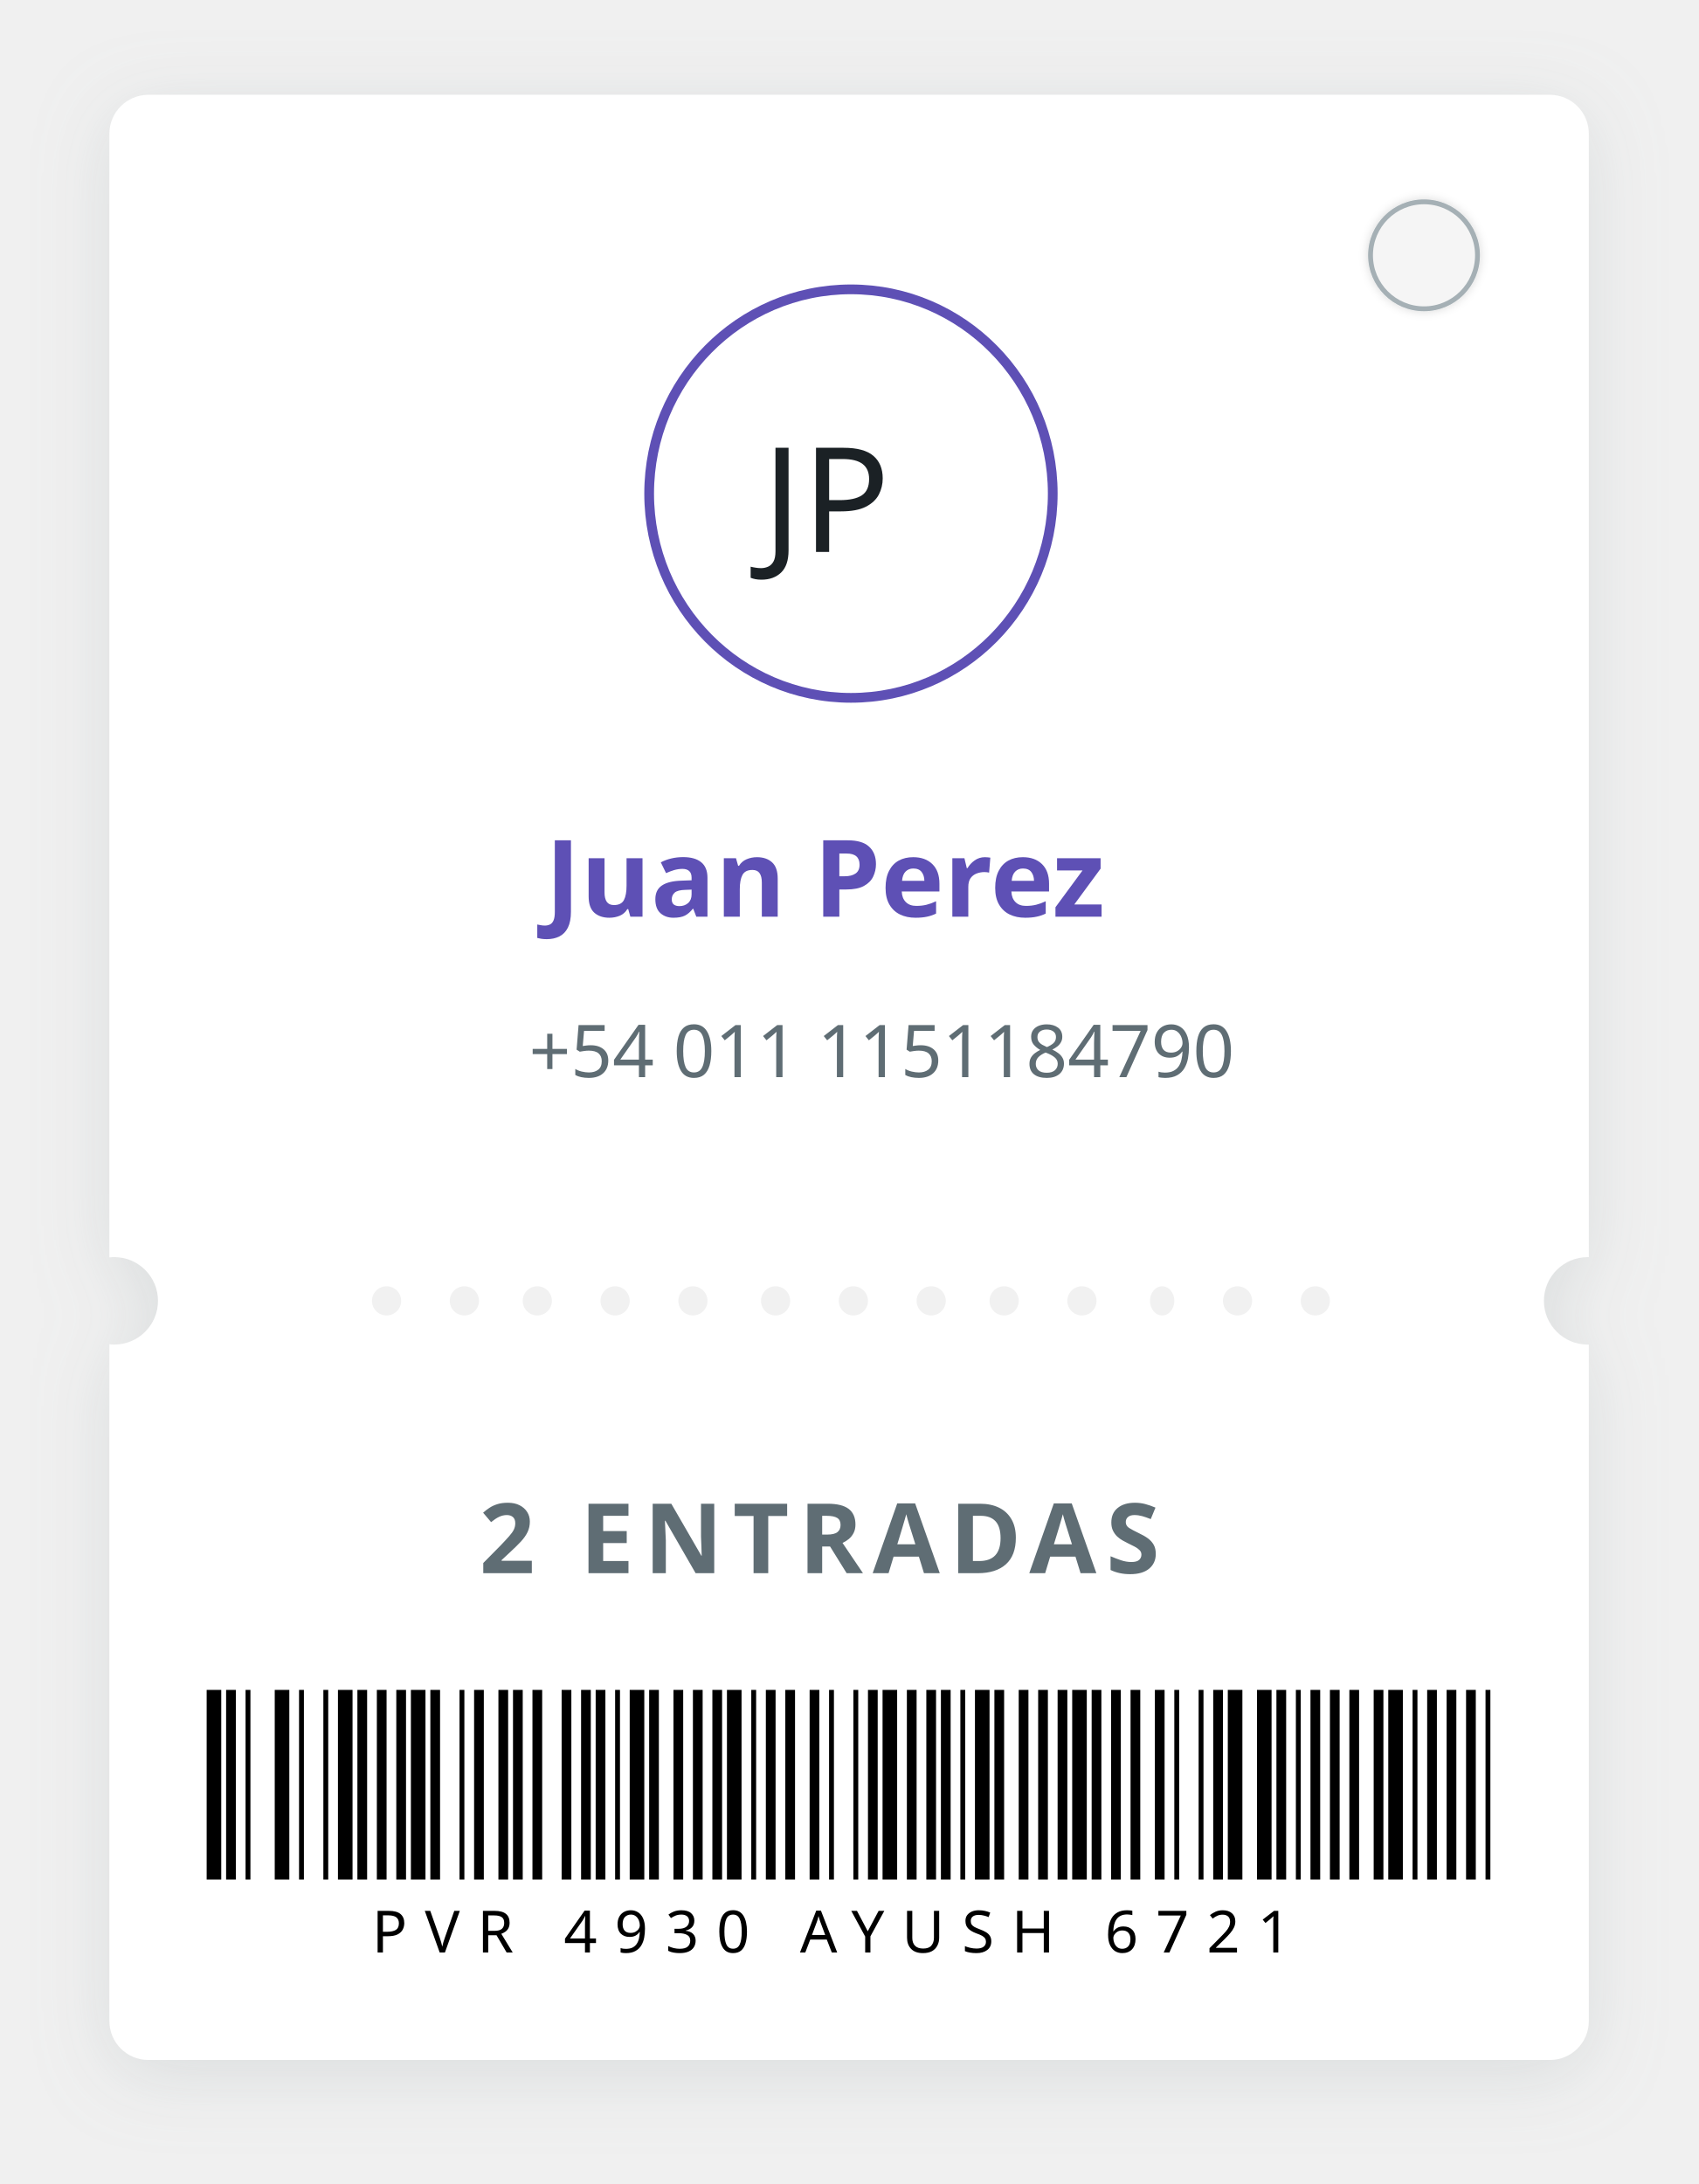
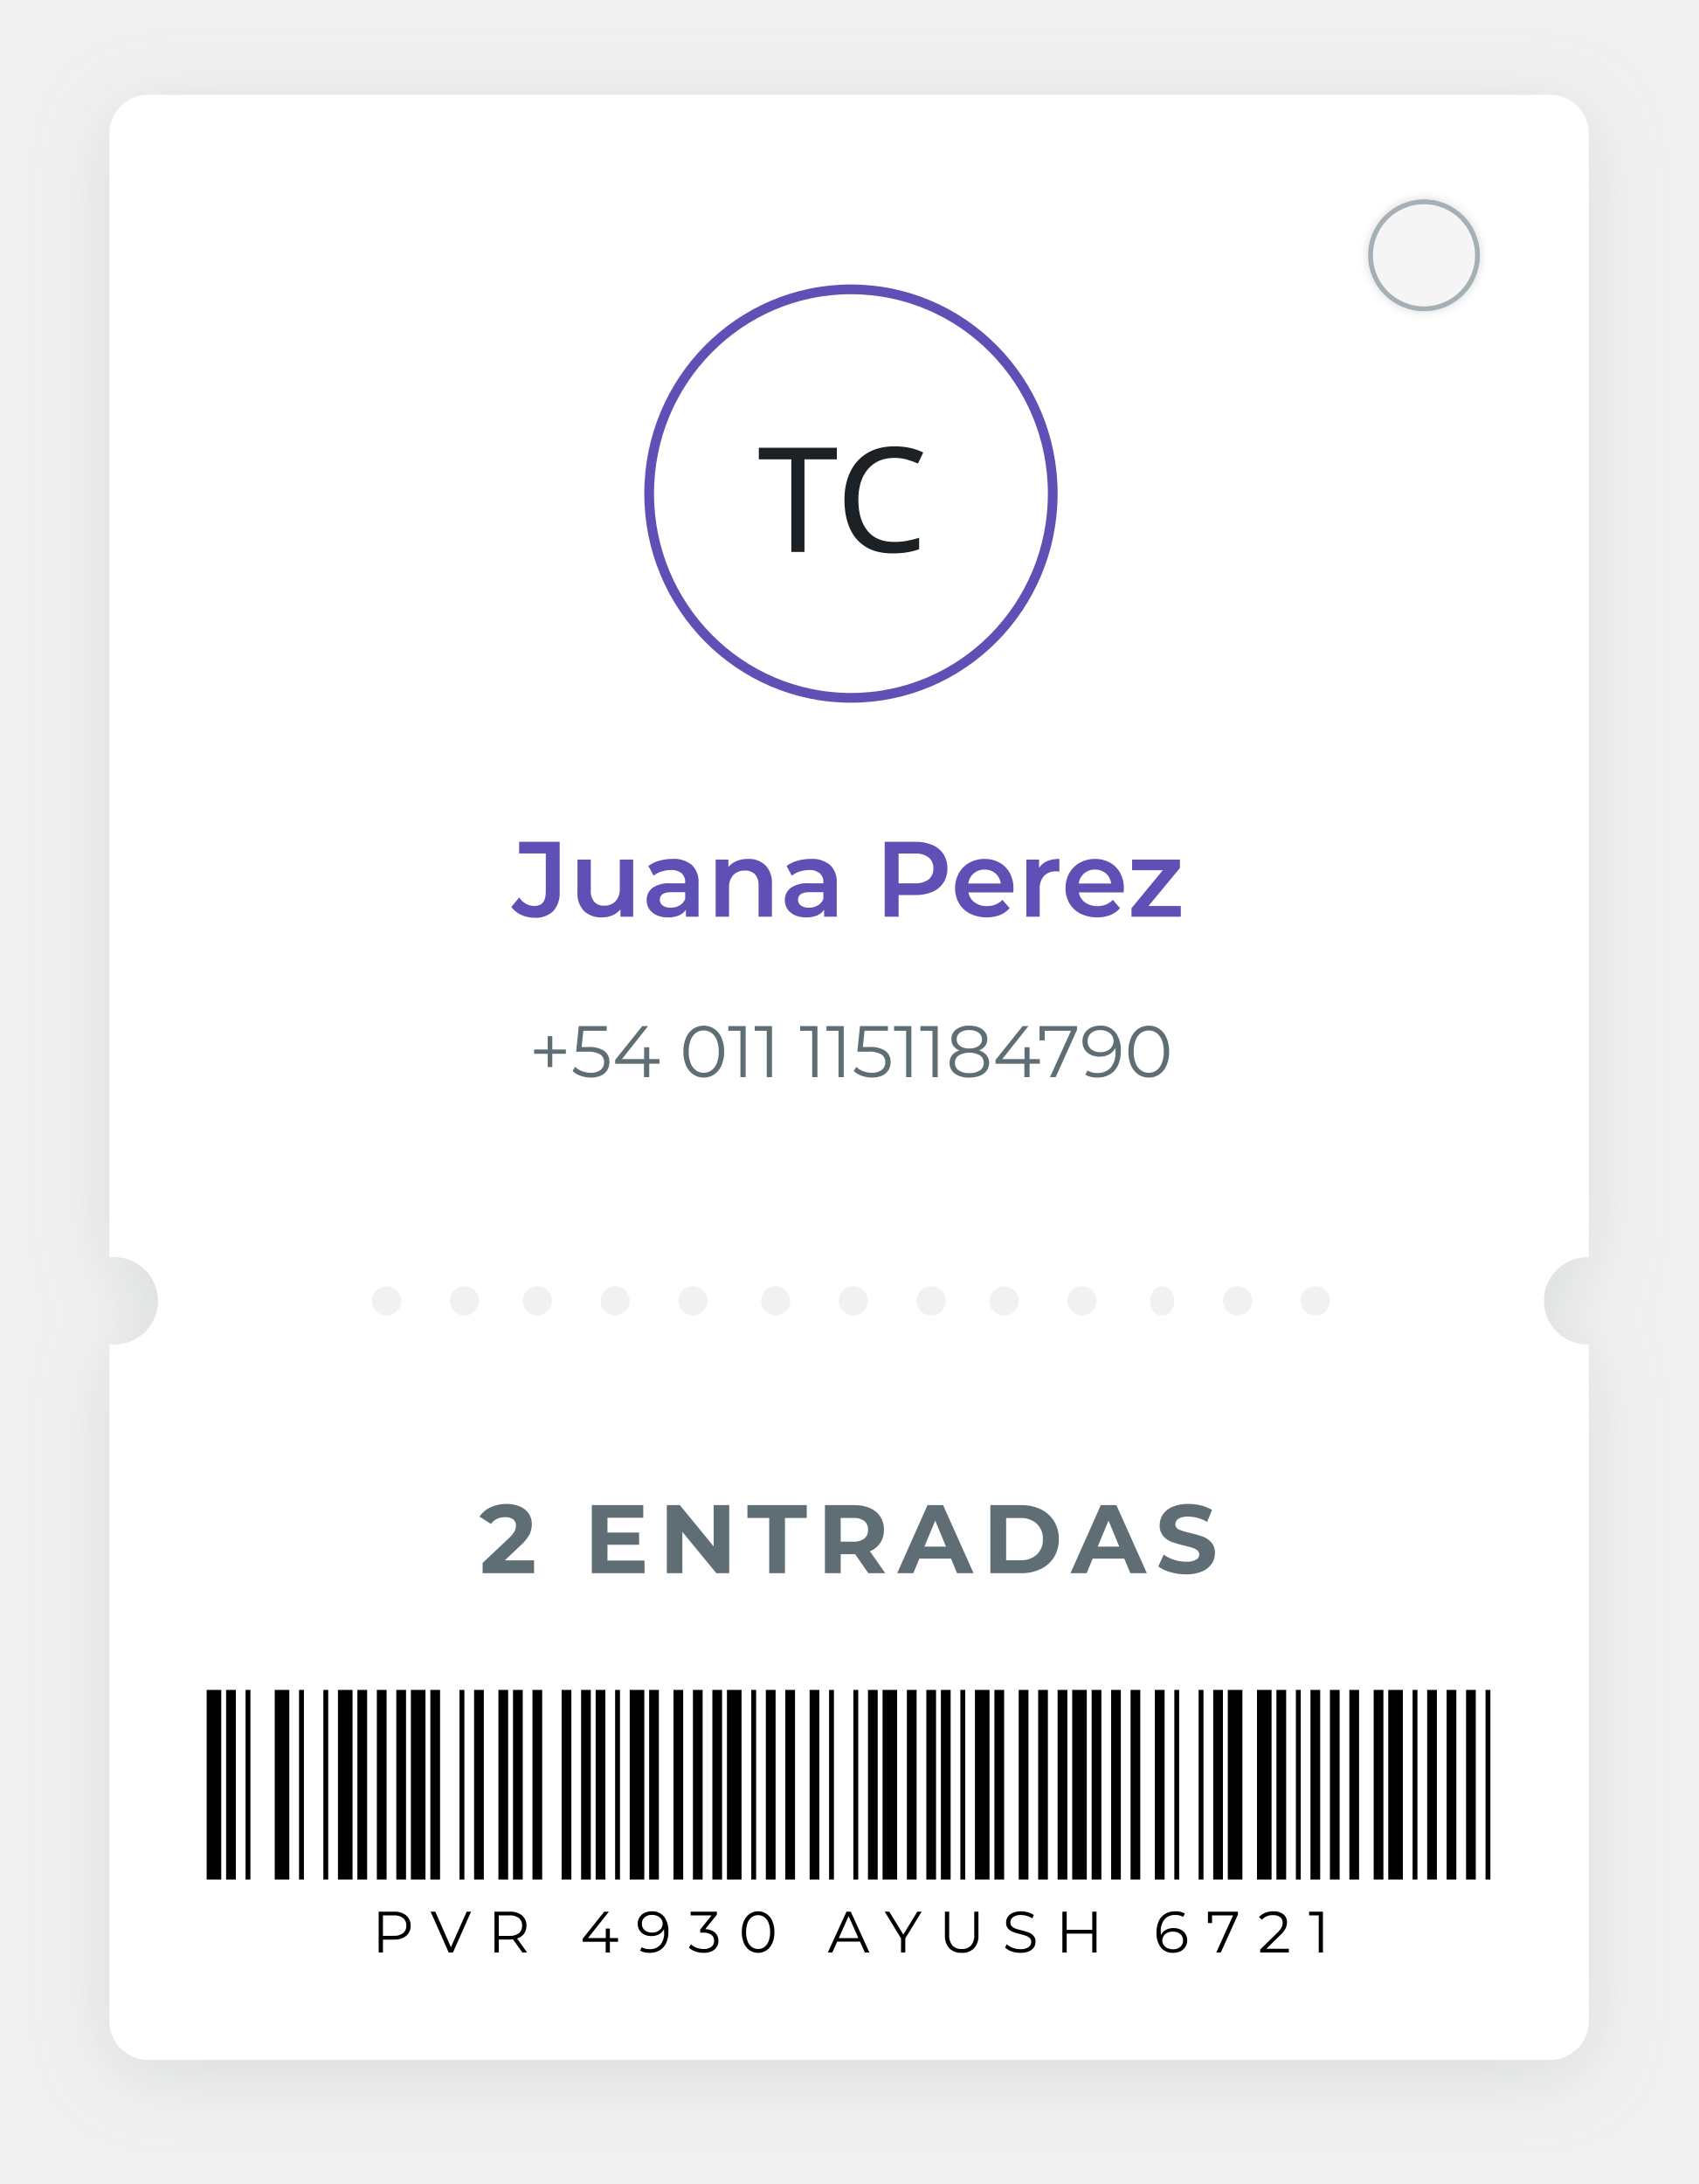
<svg xmlns="http://www.w3.org/2000/svg" width="349.243" height="449.104" viewBox="0 0 349.243 449.104">
  <defs>
-     <style>
-       .cls-1 {
-         fill: #fff;
-       }
- 
-       .cls-2 {
-         fill: #5e50b5;
-         font-size: 22px;
-         font-family: Montserrat-SemiBold, Montserrat;
-         font-weight: 600;
-       }
- 
-       .cls-3, .cls-4 {
-         fill: #5f6d74;
-       }
- 
-       .cls-3 {
-         font-size: 15px;
-       }
- 
-       .cls-3, .cls-6, .cls-8 {
-         font-family: Montserrat-Regular, Montserrat;
-       }
- 
-       .cls-4 {
-         font-size: 20px;
-         font-family: Montserrat-Bold, Montserrat;
-         font-weight: 700;
-         letter-spacing: 0.1em;
-       }
- 
-       .cls-5 {
-         fill: #f1f1f1;
-       }
- 
-       .cls-6 {
-         font-size: 12px;
-         letter-spacing: 0.3em;
-       }
- 
-       .cls-11, .cls-7 {
-         fill: none;
-       }
- 
-       .cls-7 {
-         stroke: #5e50b5;
-         stroke-width: 2px;
-       }
- 
-       .cls-8 {
-         fill: #1b2125;
-         font-size: 30px;
-       }
- 
-       .cls-9 {
-         fill: #f5f5f5;
-         stroke: #a5b0b5;
-         stroke-miterlimit: 10;
-       }
- 
-       .cls-10 {
-         stroke: none;
-       }
- 
-       .cls-12 {
-         filter: url(#Oval_3_Copy);
-       }
- 
-       .cls-13 {
-         filter: url(#Subtraction_3);
-       }
-     </style>
-     <filter id="Subtraction_3" x="0" y="0" width="349.243" height="449.104" filterUnits="userSpaceOnUse">
+     <filter id="Sustracción_6" x="0" y="0" width="349.243" height="449.104" filterUnits="userSpaceOnUse">
      <feOffset dy="3" input="SourceAlpha" />
      <feGaussianBlur stdDeviation="7.5" result="blur" />
      <feFlood flood-color="#a5b0b5" flood-opacity="0.29" />
      <feComposite operator="in" in2="blur" />
      <feComposite in="SourceGraphic" />
    </filter>
    <filter id="Oval_3_Copy" x="278.347" y="38" width="29" height="29" filterUnits="userSpaceOnUse">
      <feOffset input="SourceAlpha" />
      <feGaussianBlur stdDeviation="1" result="blur-2" />
      <feFlood flood-opacity="0.153" />
      <feComposite operator="in" in2="blur-2" />
      <feComposite in="SourceGraphic" />
    </filter>
  </defs>
-   <g id="Group_542" data-name="Group 542" transform="translate(-440.5 -386.5)">
-     <g class="cls-13" transform="matrix(1, 0, 0, 1, 440.5, 386.5)">
-       <path id="Subtraction_3-2" data-name="Subtraction 3" class="cls-1" d="M510.243-11152.9H222a8.009,8.009,0,0,1-8-8v-139.16a9.275,9.275,0,0,0,1,.056,9.01,9.01,0,0,0,9-9,9.01,9.01,0,0,0-9-9,9.264,9.264,0,0,0-1,.055V-11549a8.009,8.009,0,0,1,8-8H510.243a8.008,8.008,0,0,1,8,8v231c-.072,0-.151,0-.241,0a9.01,9.01,0,0,0-9,9,9.01,9.01,0,0,0,9,9c.1,0,.175,0,.241,0v139.108A8.008,8.008,0,0,1,510.243-11152.9Z" transform="translate(-191.5 11576.5)" />
+   <g id="Grupo_560" data-name="Grupo 560" transform="translate(-12563.5 -14226.5)">
+     <g transform="matrix(1, 0, 0, 1, 12563.5, 14226.5)" filter="url(#Sustracción_6)">
+       <path id="Sustracción_6-2" data-name="Sustracción 6" d="M510.243-11152.9H222a8.009,8.009,0,0,1-8-8v-139.16a9.275,9.275,0,0,0,1,.056,9.01,9.01,0,0,0,9-9,9.01,9.01,0,0,0-9-9,9.264,9.264,0,0,0-1,.055V-11549a8.009,8.009,0,0,1,8-8H510.243a8.008,8.008,0,0,1,8,8v231c-.072,0-.151,0-.241,0a9.01,9.01,0,0,0-9,9,9.01,9.01,0,0,0,9,9c.1,0,.175,0,.241,0v139.108A8.008,8.008,0,0,1,510.243-11152.9Z" transform="translate(-191.5 11576.5)" fill="#fff" />
    </g>
-     <text id="Juan_Perez" data-name="Juan Perez" class="cls-2" transform="translate(463 554)">
-       <tspan x="89.619" y="21">Juan Perez</tspan>
-     </text>
-     <text id="_54_011_1151184790" data-name="+54 011 1151184790" class="cls-3" transform="translate(464 593)">
-       <tspan x="85.298" y="15">+54 011 1151184790</tspan>
-     </text>
-     <text id="_2_entradas" data-name="2 entradas" class="cls-4" transform="translate(463 691)">
-       <tspan x="76.09" y="19">2 ENTRADAS</tspan>
-     </text>
-     <g id="div" transform="translate(517 651)">
-       <circle id="Oval_2" data-name="Oval 2" class="cls-5" cx="3" cy="3" r="3" />
-       <circle id="Oval_2_Copy_3" data-name="Oval 2 Copy 3" class="cls-5" cx="3" cy="3" r="3" transform="translate(31)" />
-       <circle id="Oval_2_Copy_2" data-name="Oval 2 Copy 2" class="cls-5" cx="3" cy="3" r="3" transform="translate(16)" />
-       <circle id="Oval_2_Copy_4" data-name="Oval 2 Copy 4" class="cls-5" cx="3" cy="3" r="3" transform="translate(47)" />
-       <circle id="Oval_2_Copy_5" data-name="Oval 2 Copy 5" class="cls-5" cx="3" cy="3" r="3" transform="translate(63)" />
-       <circle id="Oval_2_Copy_6" data-name="Oval 2 Copy 6" class="cls-5" cx="3" cy="3" r="3" transform="translate(96)" />
-       <circle id="Oval_2_Copy_7" data-name="Oval 2 Copy 7" class="cls-5" cx="3" cy="3" r="3" transform="translate(80)" />
-       <circle id="Oval_2_Copy_8" data-name="Oval 2 Copy 8" class="cls-5" cx="3" cy="3" r="3" transform="translate(112)" />
-       <circle id="Oval_2-2" data-name="Oval 2" class="cls-5" cx="3" cy="3" r="3" transform="translate(127)" />
-       <ellipse id="Oval_2_Copy_3-2" data-name="Oval 2 Copy 3" class="cls-5" cx="2.5" cy="3" rx="2.5" ry="3" transform="translate(160)" />
-       <circle id="Oval_2_Copy_2-2" data-name="Oval 2 Copy 2" class="cls-5" cx="3" cy="3" r="3" transform="translate(143)" />
-       <circle id="Oval_2_Copy_4-2" data-name="Oval 2 Copy 4" class="cls-5" cx="3" cy="3" r="3" transform="translate(175)" />
-       <circle id="Oval_2_Copy_5-2" data-name="Oval 2 Copy 5" class="cls-5" cx="3" cy="3" r="3" transform="translate(191)" />
+     <path id="Trazado_126" data-name="Trazado 126" d="M87.408,21.22a6.318,6.318,0,0,1-2.717-.583A5.323,5.323,0,0,1,82.656,19l1.628-1.958a3.711,3.711,0,0,0,3.058,1.76q2.4,0,2.4-2.838V8H84.262V5.6H92.6V15.808a5.6,5.6,0,0,1-1.32,4.059A5.171,5.171,0,0,1,87.408,21.22ZM107.714,9.252V21H105.1V19.5a4.376,4.376,0,0,1-1.65,1.221,5.309,5.309,0,0,1-2.134.429,5.107,5.107,0,0,1-3.707-1.309,5.165,5.165,0,0,1-1.353-3.883V9.252H99v6.336a3.4,3.4,0,0,0,.715,2.365,2.62,2.62,0,0,0,2.035.781,3.082,3.082,0,0,0,2.343-.913,3.668,3.668,0,0,0,.869-2.629V9.252Zm8.1-.132a5.728,5.728,0,0,1,3.971,1.243,4.8,4.8,0,0,1,1.375,3.751V21h-2.6V19.57a3.2,3.2,0,0,1-1.441,1.177,5.633,5.633,0,0,1-2.255.407,5.525,5.525,0,0,1-2.31-.451,3.569,3.569,0,0,1-1.529-1.254,3.182,3.182,0,0,1-.539-1.815,3.111,3.111,0,0,1,1.177-2.541,5.845,5.845,0,0,1,3.707-.957h3.036V13.96a2.408,2.408,0,0,0-.737-1.892,3.189,3.189,0,0,0-2.189-.66,6.318,6.318,0,0,0-1.947.308,4.783,4.783,0,0,0-1.617.858l-1.078-2a6.675,6.675,0,0,1,2.222-1.078A9.887,9.887,0,0,1,115.81,9.12Zm-.374,10.032a3.551,3.551,0,0,0,1.837-.473,2.574,2.574,0,0,0,1.133-1.353V15.962h-2.838q-2.376,0-2.376,1.562a1.4,1.4,0,0,0,.594,1.188A2.723,2.723,0,0,0,115.436,19.152ZM131.342,9.12a4.909,4.909,0,0,1,3.564,1.3,5.12,5.12,0,0,1,1.342,3.85V21H133.5V14.62a3.3,3.3,0,0,0-.726-2.321,2.684,2.684,0,0,0-2.068-.781,3.175,3.175,0,0,0-2.4.913,3.639,3.639,0,0,0-.88,2.629V21h-2.75V9.252h2.618V10.77a4.3,4.3,0,0,1,1.716-1.232A6.175,6.175,0,0,1,131.342,9.12Zm12.892,0a5.728,5.728,0,0,1,3.971,1.243,4.8,4.8,0,0,1,1.375,3.751V21h-2.6V19.57a3.2,3.2,0,0,1-1.441,1.177,5.633,5.633,0,0,1-2.255.407,5.525,5.525,0,0,1-2.31-.451,3.569,3.569,0,0,1-1.529-1.254,3.182,3.182,0,0,1-.539-1.815,3.111,3.111,0,0,1,1.177-2.541,5.845,5.845,0,0,1,3.707-.957h3.036V13.96a2.408,2.408,0,0,0-.737-1.892,3.189,3.189,0,0,0-2.189-.66,6.318,6.318,0,0,0-1.947.308,4.783,4.783,0,0,0-1.617.858l-1.078-2a6.675,6.675,0,0,1,2.222-1.078A9.887,9.887,0,0,1,144.234,9.12Zm-.374,10.032a3.551,3.551,0,0,0,1.837-.473,2.574,2.574,0,0,0,1.133-1.353V15.962h-2.838q-2.376,0-2.376,1.562a1.4,1.4,0,0,0,.594,1.188A2.723,2.723,0,0,0,143.86,19.152ZM165.772,5.6a8.526,8.526,0,0,1,3.487.66,5.07,5.07,0,0,1,2.277,1.892,5.293,5.293,0,0,1,.792,2.926,5.307,5.307,0,0,1-.792,2.915,5.046,5.046,0,0,1-2.277,1.9,8.526,8.526,0,0,1-3.487.66H162.3V21h-2.86V5.6Zm-.132,8.536a4.393,4.393,0,0,0,2.838-.792,2.76,2.76,0,0,0,.968-2.266,2.76,2.76,0,0,0-.968-2.266,4.393,4.393,0,0,0-2.838-.792H162.3v6.116Zm20.284,1.056q0,.286-.044.814h-9.218a3.2,3.2,0,0,0,1.265,2.057,4.146,4.146,0,0,0,2.541.759,4.282,4.282,0,0,0,3.19-1.276l1.474,1.694a4.966,4.966,0,0,1-2,1.43,7.933,7.933,0,0,1-6.138-.286,5.545,5.545,0,0,1-2.277-2.145,6.057,6.057,0,0,1-.8-3.113,6.147,6.147,0,0,1,.781-3.091A5.54,5.54,0,0,1,176.86,9.89a6.323,6.323,0,0,1,3.124-.77,6.164,6.164,0,0,1,3.069.759,5.375,5.375,0,0,1,2.112,2.134A6.471,6.471,0,0,1,185.924,15.192Zm-5.94-3.872a3.25,3.25,0,0,0-3.344,2.86h6.666a3.242,3.242,0,0,0-1.078-2.068A3.278,3.278,0,0,0,179.984,11.32Zm11.2-.352q1.188-1.848,4.18-1.848v2.618a3.491,3.491,0,0,0-.638-.066,3.322,3.322,0,0,0-2.508.935,3.729,3.729,0,0,0-.9,2.695V21h-2.75V9.252h2.618Zm17.446,4.224q0,.286-.044.814h-9.218a3.2,3.2,0,0,0,1.265,2.057,4.146,4.146,0,0,0,2.541.759,4.282,4.282,0,0,0,3.19-1.276l1.474,1.694a4.966,4.966,0,0,1-2,1.43,7.933,7.933,0,0,1-6.138-.286,5.545,5.545,0,0,1-2.277-2.145,6.057,6.057,0,0,1-.8-3.113,6.147,6.147,0,0,1,.781-3.091,5.54,5.54,0,0,1,2.167-2.145,6.323,6.323,0,0,1,3.124-.77,6.164,6.164,0,0,1,3.069.759,5.375,5.375,0,0,1,2.112,2.134A6.471,6.471,0,0,1,208.628,15.192Zm-5.94-3.872a3.25,3.25,0,0,0-3.344,2.86h6.666a3.242,3.242,0,0,0-1.078-2.068A3.278,3.278,0,0,0,202.688,11.32Zm17.644,7.48V21H210.19V19.262l6.446-7.81h-6.314v-2.2h9.834V10.99l-6.468,7.81Z" transform="translate(12586 14394)" fill="#5e50b5" />
+     <path id="Trazado_127" data-name="Trazado 127" d="M92.872,10.2h-2.79v2.73h-.945V10.2h-2.79V9.315h2.79V6.57h.945V9.315h2.79Zm4.59-1.4a5.4,5.4,0,0,1,3.323.817,2.742,2.742,0,0,1,1.042,2.288,3.141,3.141,0,0,1-.427,1.635,2.912,2.912,0,0,1-1.283,1.132,4.808,4.808,0,0,1-2.1.413,6.216,6.216,0,0,1-2.138-.368,4.369,4.369,0,0,1-1.627-.983l.525-.855a3.876,3.876,0,0,0,1.38.877A4.98,4.98,0,0,0,98,14.1a3.1,3.1,0,0,0,2.018-.585,1.916,1.916,0,0,0,.712-1.56,1.86,1.86,0,0,0-.8-1.635,4.94,4.94,0,0,0-2.707-.555H94.988l.54-5.265h5.745v.96h-4.8l-.36,3.345Zm14.655,3.435h-2.1V15h-1.08V12.24h-5.925v-.78l5.565-6.96h1.2l-5.37,6.78h4.56V8.85h1.05v2.43h2.1Zm9.105,2.85a3.775,3.775,0,0,1-2.168-.645,4.227,4.227,0,0,1-1.485-1.852,7,7,0,0,1-.533-2.842,7,7,0,0,1,.533-2.842,4.227,4.227,0,0,1,1.485-1.852,3.964,3.964,0,0,1,4.335,0,4.276,4.276,0,0,1,1.493,1.852,6.914,6.914,0,0,1,.54,2.842,6.914,6.914,0,0,1-.54,2.842,4.276,4.276,0,0,1-1.493,1.852A3.775,3.775,0,0,1,121.223,15.09Zm0-.99a2.66,2.66,0,0,0,1.612-.51,3.3,3.3,0,0,0,1.088-1.485,6.344,6.344,0,0,0,.39-2.355,6.344,6.344,0,0,0-.39-2.355,3.3,3.3,0,0,0-1.088-1.485,2.8,2.8,0,0,0-3.225,0,3.3,3.3,0,0,0-1.088,1.485,6.344,6.344,0,0,0-.39,2.355,6.344,6.344,0,0,0,.39,2.355,3.3,3.3,0,0,0,1.088,1.485A2.66,2.66,0,0,0,121.223,14.1Zm8.625-9.6V15h-1.08V5.46h-2.475V4.5Zm5.415,0V15h-1.08V5.46h-2.475V4.5Zm9.345,0V15h-1.08V5.46h-2.475V4.5Zm5.415,0V15h-1.08V5.46h-2.475V4.5Zm5.265,4.305a5.4,5.4,0,0,1,3.323.817,2.742,2.742,0,0,1,1.042,2.288,3.141,3.141,0,0,1-.428,1.635,2.912,2.912,0,0,1-1.282,1.132,4.808,4.808,0,0,1-2.1.413,6.216,6.216,0,0,1-2.137-.368,4.369,4.369,0,0,1-1.628-.983l.525-.855a3.877,3.877,0,0,0,1.38.877,4.98,4.98,0,0,0,1.845.338,3.1,3.1,0,0,0,2.018-.585,1.916,1.916,0,0,0,.712-1.56,1.86,1.86,0,0,0-.8-1.635,4.94,4.94,0,0,0-2.708-.555h-2.235l.54-5.265H159.1v.96h-4.8l-.36,3.345Zm8.64-4.305V15h-1.08V5.46h-2.475V4.5Zm5.415,0V15h-1.08V5.46h-2.475V4.5Zm8.52,4.995a3.191,3.191,0,0,1,1.523.99,2.452,2.452,0,0,1,.533,1.59,2.648,2.648,0,0,1-.5,1.6,3.123,3.123,0,0,1-1.417,1.05,5.838,5.838,0,0,1-2.167.368,4.85,4.85,0,0,1-2.97-.81,2.609,2.609,0,0,1-1.08-2.2,2.491,2.491,0,0,1,.518-1.6,3.12,3.12,0,0,1,1.507-.983,2.619,2.619,0,0,1-1.23-.908,2.362,2.362,0,0,1-.42-1.4,2.4,2.4,0,0,1,1-2.025,4.352,4.352,0,0,1,2.678-.75,5.147,5.147,0,0,1,1.942.337,2.937,2.937,0,0,1,1.3.967,2.408,2.408,0,0,1,.465,1.47,2.3,2.3,0,0,1-.435,1.4A2.716,2.716,0,0,1,177.863,9.495Zm-4.62-2.28a1.627,1.627,0,0,0,.69,1.38,3.146,3.146,0,0,0,1.9.51,3.181,3.181,0,0,0,1.912-.51,1.607,1.607,0,0,0,.7-1.365,1.624,1.624,0,0,0-.713-1.395,3.194,3.194,0,0,0-1.9-.51,3.153,3.153,0,0,0-1.9.51A1.621,1.621,0,0,0,173.243,7.215Zm2.6,6.96a3.664,3.664,0,0,0,2.182-.57,1.809,1.809,0,0,0,.788-1.545,1.79,1.79,0,0,0-.788-1.538,4.486,4.486,0,0,0-4.35,0,1.79,1.79,0,0,0-.787,1.538,1.809,1.809,0,0,0,.78,1.552A3.665,3.665,0,0,0,175.838,14.175Zm14.5-1.935h-2.1V15h-1.08V12.24h-5.925v-.78L186.8,4.5H188l-5.37,6.78h4.56V8.85h1.05v2.43h2.1Zm7.65-7.74v.765L193.6,15h-1.17l4.32-9.54h-5.4V7.425h-1.065V4.5Zm4.7-.09a3.871,3.871,0,0,1,3.195,1.372,6.019,6.019,0,0,1,1.11,3.877,6.662,6.662,0,0,1-.6,2.97,4.2,4.2,0,0,1-1.68,1.837,4.957,4.957,0,0,1-2.52.623,4.732,4.732,0,0,1-2.49-.57l.435-.87a3.665,3.665,0,0,0,2.04.5,3.482,3.482,0,0,0,2.73-1.1,4.643,4.643,0,0,0,.99-3.2q0-.39-.045-.855a2.831,2.831,0,0,1-1.245,1.327,4,4,0,0,1-1.965.472,4.153,4.153,0,0,1-1.838-.39,2.99,2.99,0,0,1-1.253-1.1,3.038,3.038,0,0,1-.45-1.657,3.1,3.1,0,0,1,.465-1.695,3.07,3.07,0,0,1,1.283-1.133A4.147,4.147,0,0,1,202.688,4.41Zm.12,5.46a3.129,3.129,0,0,0,1.4-.3,2.364,2.364,0,0,0,.952-.825,2.085,2.085,0,0,0,.345-1.17,2.037,2.037,0,0,0-.322-1.11,2.317,2.317,0,0,0-.952-.825,3.32,3.32,0,0,0-1.5-.315,2.713,2.713,0,0,0-1.853.622,2.092,2.092,0,0,0-.712,1.657,2.069,2.069,0,0,0,.712,1.65A2.85,2.85,0,0,0,202.807,9.87Zm9.93,5.22a3.775,3.775,0,0,1-2.167-.645,4.227,4.227,0,0,1-1.485-1.852,7,7,0,0,1-.533-2.842,7,7,0,0,1,.533-2.842,4.227,4.227,0,0,1,1.485-1.852,3.964,3.964,0,0,1,4.335,0A4.276,4.276,0,0,1,216.4,6.908a6.914,6.914,0,0,1,.54,2.842,6.914,6.914,0,0,1-.54,2.842,4.276,4.276,0,0,1-1.492,1.852A3.775,3.775,0,0,1,212.737,15.09Zm0-.99a2.66,2.66,0,0,0,1.613-.51,3.3,3.3,0,0,0,1.087-1.485,6.344,6.344,0,0,0,.39-2.355,6.344,6.344,0,0,0-.39-2.355A3.3,3.3,0,0,0,214.35,5.91a2.8,2.8,0,0,0-3.225,0,3.3,3.3,0,0,0-1.087,1.485,6.344,6.344,0,0,0-.39,2.355,6.344,6.344,0,0,0,.39,2.355,3.3,3.3,0,0,0,1.087,1.485A2.66,2.66,0,0,0,212.737,14.1Z" transform="translate(12587 14433)" fill="#5f6d74" />
+     <path id="Trazado_128" data-name="Trazado 128" d="M87.33,16.36V19H76.75V16.9l5.4-5.1a5.735,5.735,0,0,0,1.16-1.41,2.565,2.565,0,0,0,.3-1.17,1.547,1.547,0,0,0-.57-1.29,2.652,2.652,0,0,0-1.67-.45,3.835,3.835,0,0,0-1.66.35,3.179,3.179,0,0,0-1.24,1.05L76.11,7.36a5.536,5.536,0,0,1,2.26-1.91,7.548,7.548,0,0,1,3.3-.69,6.785,6.785,0,0,1,2.73.51,4.208,4.208,0,0,1,1.82,1.44,3.726,3.726,0,0,1,.65,2.19,4.882,4.882,0,0,1-.48,2.14,8.238,8.238,0,0,1-1.86,2.28l-3.22,3.04Zm22.72.04V19H99.21V5h10.58V7.6h-7.36v3.04h6.5v2.52h-6.5V16.4ZM127.47,5V19h-2.66l-6.98-8.5V19h-3.2V5h2.68l6.96,8.5V5Zm8.22,2.64h-4.48V5h12.2V7.64h-4.48V19h-3.24ZM156.07,19l-2.7-3.9h-2.98V19h-3.24V5h6.06a7.777,7.777,0,0,1,3.23.62,4.8,4.8,0,0,1,2.11,1.76,4.849,4.849,0,0,1,.74,2.7,4.752,4.752,0,0,1-.75,2.69,4.754,4.754,0,0,1-2.13,1.73l3.14,4.5Zm-.06-8.92a2.218,2.218,0,0,0-.76-1.81,3.4,3.4,0,0,0-2.22-.63h-2.64v4.88h2.64a3.365,3.365,0,0,0,2.22-.64A2.224,2.224,0,0,0,156.01,10.08ZM173.07,16h-6.5l-1.24,3h-3.32l6.24-14h3.2l6.26,14h-3.4Zm-1.02-2.46-2.22-5.36-2.22,5.36ZM181.17,5h6.36a8.938,8.938,0,0,1,4.03.87,6.514,6.514,0,0,1,2.72,2.45,6.891,6.891,0,0,1,.97,3.68,6.891,6.891,0,0,1-.97,3.68,6.514,6.514,0,0,1-2.72,2.45,8.938,8.938,0,0,1-4.03.87h-6.36Zm6.2,11.34a4.7,4.7,0,0,0,3.35-1.17A4.132,4.132,0,0,0,191.97,12a4.132,4.132,0,0,0-1.25-3.17,4.7,4.7,0,0,0-3.35-1.17h-2.96v8.68ZM208.71,16h-6.5l-1.24,3h-3.32l6.24-14h3.2l6.26,14h-3.4Zm-1.02-2.46-2.22-5.36-2.22,5.36Zm13.72,5.7a11.455,11.455,0,0,1-3.21-.45,7.528,7.528,0,0,1-2.49-1.17l1.1-2.44a7.464,7.464,0,0,0,2.14,1.06,8.038,8.038,0,0,0,2.48.4,3.962,3.962,0,0,0,2.04-.41,1.239,1.239,0,0,0,.66-1.09,1.042,1.042,0,0,0-.39-.83,2.957,2.957,0,0,0-1-.53q-.61-.2-1.65-.44a22.808,22.808,0,0,1-2.62-.76,4.257,4.257,0,0,1-1.75-1.22,3.3,3.3,0,0,1-.73-2.24,3.9,3.9,0,0,1,.66-2.21,4.44,4.44,0,0,1,1.99-1.57,8.12,8.12,0,0,1,3.25-.58,10.761,10.761,0,0,1,2.62.32,7.74,7.74,0,0,1,2.24.92l-1,2.46a7.806,7.806,0,0,0-3.88-1.1,3.638,3.638,0,0,0-2.01.44,1.343,1.343,0,0,0-.65,1.16,1.134,1.134,0,0,0,.75,1.07,11.775,11.775,0,0,0,2.29.69,22.809,22.809,0,0,1,2.62.76,4.339,4.339,0,0,1,1.75,1.2,3.217,3.217,0,0,1,.73,2.22,3.823,3.823,0,0,1-.67,2.19,4.5,4.5,0,0,1-2.01,1.57A8.194,8.194,0,0,1,221.41,19.24Z" transform="translate(12586 14531)" fill="#5f6d74" />
+     <g id="div" transform="translate(12640 14491)">
+       <circle id="Oval_2" data-name="Oval 2" cx="3" cy="3" r="3" fill="#f1f1f1" />
+       <circle id="Oval_2_Copy_3" data-name="Oval 2 Copy 3" cx="3" cy="3" r="3" transform="translate(31)" fill="#f1f1f1" />
+       <circle id="Oval_2_Copy_2" data-name="Oval 2 Copy 2" cx="3" cy="3" r="3" transform="translate(16)" fill="#f1f1f1" />
+       <circle id="Oval_2_Copy_4" data-name="Oval 2 Copy 4" cx="3" cy="3" r="3" transform="translate(47)" fill="#f1f1f1" />
+       <circle id="Oval_2_Copy_5" data-name="Oval 2 Copy 5" cx="3" cy="3" r="3" transform="translate(63)" fill="#f1f1f1" />
+       <circle id="Oval_2_Copy_6" data-name="Oval 2 Copy 6" cx="3" cy="3" r="3" transform="translate(96)" fill="#f1f1f1" />
+       <circle id="Oval_2_Copy_7" data-name="Oval 2 Copy 7" cx="3" cy="3" r="3" transform="translate(80)" fill="#f1f1f1" />
+       <circle id="Oval_2_Copy_8" data-name="Oval 2 Copy 8" cx="3" cy="3" r="3" transform="translate(112)" fill="#f1f1f1" />
+       <circle id="Oval_2-2" data-name="Oval 2" cx="3" cy="3" r="3" transform="translate(127)" fill="#f1f1f1" />
+       <ellipse id="Oval_2_Copy_3-2" data-name="Oval 2 Copy 3" cx="2.5" cy="3" rx="2.5" ry="3" transform="translate(160)" fill="#f1f1f1" />
+       <circle id="Oval_2_Copy_2-2" data-name="Oval 2 Copy 2" cx="3" cy="3" r="3" transform="translate(143)" fill="#f1f1f1" />
+       <circle id="Oval_2_Copy_4-2" data-name="Oval 2 Copy 4" cx="3" cy="3" r="3" transform="translate(175)" fill="#f1f1f1" />
+       <circle id="Oval_2_Copy_5-2" data-name="Oval 2 Copy 5" cx="3" cy="3" r="3" transform="translate(191)" fill="#f1f1f1" />
    </g>
-     <text id="PVR_4930_AYUSH_6721" data-name="PVR 4930 AYUSH 6721" class="cls-6" transform="translate(517 788)">
-       <tspan x="0" y="0">PVR 4930 AYUSH 6721</tspan>
-     </text>
-     <g id="barcode" transform="translate(483 734)">
+     <path id="PVR_4930_AYUSH_6721" data-name="PVR 4930 AYUSH 6721" d="M4.512-8.4a3.794,3.794,0,0,1,2.52.768A2.613,2.613,0,0,1,7.944-5.52a2.6,2.6,0,0,1-.912,2.106,3.814,3.814,0,0,1-2.52.762H2.256V0H1.368V-8.4ZM4.488-3.432A2.924,2.924,0,0,0,6.4-3.978a1.889,1.889,0,0,0,.66-1.542A1.917,1.917,0,0,0,6.4-7.086a2.924,2.924,0,0,0-1.908-.546H2.256v4.2ZM20.376-8.4,16.656,0H15.78L12.06-8.4h.96l3.216,7.3,3.24-7.3ZM30.924,0,29-2.7a6.085,6.085,0,0,1-.672.036H26.076V0h-.888V-8.4h3.144a3.794,3.794,0,0,1,2.52.768,2.613,2.613,0,0,1,.912,2.112,2.73,2.73,0,0,1-.5,1.662,2.759,2.759,0,0,1-1.422.978L31.9,0ZM28.308-3.42a2.9,2.9,0,0,0,1.908-.552,1.907,1.907,0,0,0,.66-1.548,1.917,1.917,0,0,0-.66-1.566,2.924,2.924,0,0,0-1.908-.546H26.076V-3.42ZM50.6-2.208h-1.68V0H48.06V-2.208H43.32v-.624L47.772-8.4h.96l-4.3,5.424h3.648V-4.92h.84v1.944H50.6Zm6.912-6.264a3.1,3.1,0,0,1,2.556,1.1,4.815,4.815,0,0,1,.888,3.1A5.33,5.33,0,0,1,60.48-1.9a3.362,3.362,0,0,1-1.344,1.47,3.966,3.966,0,0,1-2.016.5,3.786,3.786,0,0,1-1.992-.456l.348-.7a2.932,2.932,0,0,0,1.632.4,2.786,2.786,0,0,0,2.184-.882,3.714,3.714,0,0,0,.792-2.562q0-.312-.036-.684a2.265,2.265,0,0,1-1,1.062,3.2,3.2,0,0,1-1.572.378,3.322,3.322,0,0,1-1.47-.312,2.392,2.392,0,0,1-1-.882,2.43,2.43,0,0,1-.36-1.326,2.482,2.482,0,0,1,.372-1.356,2.456,2.456,0,0,1,1.026-.906A3.318,3.318,0,0,1,57.516-8.472Zm.1,4.368a2.5,2.5,0,0,0,1.122-.24A1.891,1.891,0,0,0,59.5-5a1.668,1.668,0,0,0,.276-.936,1.63,1.63,0,0,0-.258-.888,1.853,1.853,0,0,0-.762-.66,2.656,2.656,0,0,0-1.2-.252,2.171,2.171,0,0,0-1.482.5,1.673,1.673,0,0,0-.57,1.326,1.655,1.655,0,0,0,.57,1.32A2.28,2.28,0,0,0,57.612-4.1Zm10.932-.7a3.109,3.109,0,0,1,2.01.714,2.181,2.181,0,0,1,.69,1.674A2.364,2.364,0,0,1,70.9-1.134a2.372,2.372,0,0,1-1.032.882A3.876,3.876,0,0,1,68.2.072a5.008,5.008,0,0,1-1.722-.294,3.5,3.5,0,0,1-1.3-.786l.42-.684a3.086,3.086,0,0,0,1.116.7A4.078,4.078,0,0,0,68.2-.72a2.5,2.5,0,0,0,1.6-.45,1.5,1.5,0,0,0,.564-1.242,1.472,1.472,0,0,0-.564-1.224,2.728,2.728,0,0,0-1.7-.444h-.6v-.636l2.328-2.916h-4.3V-8.4h5.4v.612ZM79.4.072A3.02,3.02,0,0,1,77.67-.444a3.382,3.382,0,0,1-1.188-1.482A5.6,5.6,0,0,1,76.056-4.2a5.6,5.6,0,0,1,.426-2.274A3.382,3.382,0,0,1,77.67-7.956,3.02,3.02,0,0,1,79.4-8.472a3.02,3.02,0,0,1,1.734.516,3.421,3.421,0,0,1,1.194,1.482A5.531,5.531,0,0,1,82.764-4.2a5.531,5.531,0,0,1-.432,2.274A3.421,3.421,0,0,1,81.138-.444,3.02,3.02,0,0,1,79.4.072Zm0-.792a2.128,2.128,0,0,0,1.29-.408,2.637,2.637,0,0,0,.87-1.188A5.075,5.075,0,0,0,81.876-4.2a5.075,5.075,0,0,0-.312-1.884,2.637,2.637,0,0,0-.87-1.188A2.128,2.128,0,0,0,79.4-7.68a2.128,2.128,0,0,0-1.29.408,2.637,2.637,0,0,0-.87,1.188A5.075,5.075,0,0,0,76.932-4.2a5.075,5.075,0,0,0,.312,1.884,2.637,2.637,0,0,0,.87,1.188A2.128,2.128,0,0,0,79.4-.72Zm20.952-1.524h-4.68L94.668,0h-.924l3.84-8.4h.876L102.3,0h-.936Zm-.324-.72L98.016-7.476,96-2.964Zm9.648.06V0H108.8V-2.9l-3.36-5.5h.948l2.88,4.716,2.88-4.716h.888Zm11.6,2.976a3.388,3.388,0,0,1-2.544-.936,3.749,3.749,0,0,1-.912-2.724V-8.4h.888v4.776a3.141,3.141,0,0,0,.66,2.184,2.459,2.459,0,0,0,1.908.72,2.474,2.474,0,0,0,1.92-.72,3.141,3.141,0,0,0,.66-2.184V-8.4h.864v4.812a3.764,3.764,0,0,1-.906,2.724A3.368,3.368,0,0,1,121.284.072Zm12.036,0a5.4,5.4,0,0,1-1.794-.3A3.3,3.3,0,0,1,130.2-1.02l.348-.684a3.332,3.332,0,0,0,1.212.738,4.429,4.429,0,0,0,1.56.282,2.852,2.852,0,0,0,1.692-.414,1.275,1.275,0,0,0,.564-1.074,1.075,1.075,0,0,0-.306-.8,2.066,2.066,0,0,0-.75-.462,12.13,12.13,0,0,0-1.236-.354,12.985,12.985,0,0,1-1.512-.462,2.483,2.483,0,0,1-.966-.678,1.8,1.8,0,0,1-.4-1.236,2.1,2.1,0,0,1,.336-1.158,2.3,2.3,0,0,1,1.032-.834,4.224,4.224,0,0,1,1.728-.312,5.087,5.087,0,0,1,1.41.2,4.052,4.052,0,0,1,1.194.546l-.3.708a4.129,4.129,0,0,0-1.128-.522,4.21,4.21,0,0,0-1.176-.174,2.715,2.715,0,0,0-1.662.426,1.322,1.322,0,0,0-.558,1.1,1.1,1.1,0,0,0,.306.81,2,2,0,0,0,.768.468q.462.162,1.242.354a12.5,12.5,0,0,1,1.494.45,2.452,2.452,0,0,1,.966.672,1.778,1.778,0,0,1,.4,1.218,2.068,2.068,0,0,1-.342,1.158,2.3,2.3,0,0,1-1.05.828A4.386,4.386,0,0,1,133.32.072ZM149-8.4V0h-.876V-3.876h-5.256V0h-.888V-8.4h.888v3.744h5.256V-8.4ZM164.82-5.028a3.322,3.322,0,0,1,1.47.312,2.392,2.392,0,0,1,1,.882,2.43,2.43,0,0,1,.36,1.326,2.482,2.482,0,0,1-.372,1.356,2.456,2.456,0,0,1-1.026.906,3.318,3.318,0,0,1-1.47.318,3.1,3.1,0,0,1-2.556-1.1,4.815,4.815,0,0,1-.888-3.1,5.329,5.329,0,0,1,.48-2.376,3.362,3.362,0,0,1,1.344-1.47,3.966,3.966,0,0,1,2.016-.5,3.786,3.786,0,0,1,1.992.456l-.348.7a2.932,2.932,0,0,0-1.632-.4,2.786,2.786,0,0,0-2.184.882,3.714,3.714,0,0,0-.792,2.562q0,.3.036.684a2.265,2.265,0,0,1,1-1.062A3.2,3.2,0,0,1,164.82-5.028ZM164.748-.66a2.171,2.171,0,0,0,1.482-.5,1.673,1.673,0,0,0,.57-1.326,1.655,1.655,0,0,0-.57-1.32,2.28,2.28,0,0,0-1.542-.492,2.5,2.5,0,0,0-1.122.24,1.891,1.891,0,0,0-.762.66,1.668,1.668,0,0,0-.276.936,1.63,1.63,0,0,0,.258.888,1.853,1.853,0,0,0,.762.66A2.656,2.656,0,0,0,164.748-.66ZM178.08-8.4v.612L174.564,0h-.936l3.456-7.632h-4.32V-6.06h-.852V-8.4ZM188.556-.768V0h-5.892V-.612l3.492-3.42a4.519,4.519,0,0,0,.894-1.122,2.137,2.137,0,0,0,.234-.954,1.408,1.408,0,0,0-.51-1.158,2.261,2.261,0,0,0-1.458-.414,2.879,2.879,0,0,0-2.292.936l-.612-.528a3.223,3.223,0,0,1,1.254-.888,4.509,4.509,0,0,1,1.722-.312,3.145,3.145,0,0,1,2.034.606,2.021,2.021,0,0,1,.75,1.662,2.851,2.851,0,0,1-.288,1.248,5.233,5.233,0,0,1-1.092,1.38L183.936-.768ZM195.564-8.4V0H194.7V-7.632h-1.98V-8.4Z" transform="translate(12640 14628)" />
+     <g id="barcode" transform="translate(12606 14574)">
      <rect id="Rectangle_4" data-name="Rectangle 4" width="3" height="39" />
      <rect id="Rectangle_4_Copy_18" data-name="Rectangle 4 Copy 18" width="2" height="39" transform="translate(73)" />
      <rect id="Rectangle_4_Copy_4" data-name="Rectangle 4 Copy 4" width="3" height="39" transform="translate(14)" />
      <rect id="Rectangle_4_Copy_19" data-name="Rectangle 4 Copy 19" width="3" height="39" transform="translate(87)" />
      <rect id="Rectangle_4_Copy_7" data-name="Rectangle 4 Copy 7" width="3" height="39" transform="translate(27)" />
      <rect id="Rectangle_4_Copy_20" data-name="Rectangle 4 Copy 20" width="2" height="39" transform="translate(100)" />
      <rect id="Rectangle_4_Copy_8" data-name="Rectangle 4 Copy 8" width="2" height="39" transform="translate(35)" />
      <rect id="Rectangle_4_Copy_21" data-name="Rectangle 4 Copy 21" width="3" height="39" transform="translate(107)" />
      <rect id="Rectangle_4_Copy_10" data-name="Rectangle 4 Copy 10" width="3" height="39" transform="translate(42)" />
      <rect id="Rectangle_4_Copy_22" data-name="Rectangle 4 Copy 22" width="2" height="39" transform="translate(115)" />
      <rect id="Rectangle_4_Copy_17" data-name="Rectangle 4 Copy 17" width="2" height="39" transform="translate(67)" />
      <rect id="Rectangle_4_Copy_23" data-name="Rectangle 4 Copy 23" width="3" height="39" transform="translate(139)" />
      <rect id="Rectangle_4_Copy" data-name="Rectangle 4 Copy" width="2" height="39" transform="translate(4)" />
      <rect id="Rectangle_4_Copy_24" data-name="Rectangle 4 Copy 24" width="2" height="39" transform="translate(77)" />
      <rect id="Rectangle_4_Copy_2" data-name="Rectangle 4 Copy 2" width="1" height="39" transform="translate(8)" />
      <rect id="Rectangle_4_Copy_25" data-name="Rectangle 4 Copy 25" width="2" height="39" transform="translate(80)" />
      <rect id="Rectangle_4_Copy_26" data-name="Rectangle 4 Copy 26" width="1" height="39" transform="translate(84)" />
      <rect id="Rectangle_4_Copy_5" data-name="Rectangle 4 Copy 5" width="1" height="39" transform="translate(19)" />
      <rect id="Rectangle_4_Copy_27" data-name="Rectangle 4 Copy 27" width="2" height="39" transform="translate(91)" />
      <rect id="Rectangle_4_Copy_6" data-name="Rectangle 4 Copy 6" width="1" height="39" transform="translate(24)" />
      <rect id="Rectangle_4_Copy_28" data-name="Rectangle 4 Copy 28" width="2" height="39" transform="translate(96)" />
      <rect id="Rectangle_4_Copy_9" data-name="Rectangle 4 Copy 9" width="2" height="39" transform="translate(31)" />
      <rect id="Rectangle_4_Copy_29" data-name="Rectangle 4 Copy 29" width="2" height="39" transform="translate(104)" />
      <rect id="Rectangle_4_Copy_11" data-name="Rectangle 4 Copy 11" width="2" height="39" transform="translate(39)" />
      <rect id="Rectangle_4_Copy_30" data-name="Rectangle 4 Copy 30" width="1" height="39" transform="translate(112)" />
      <rect id="Rectangle_4_Copy_12" data-name="Rectangle 4 Copy 12" width="2" height="39" transform="translate(46)" />
      <rect id="Rectangle_4_Copy_31" data-name="Rectangle 4 Copy 31" width="2" height="39" transform="translate(119)" />
      <rect id="Rectangle_4_Copy_16" data-name="Rectangle 4 Copy 16" width="2" height="39" transform="translate(63)" />
      <rect id="Rectangle_4_Copy_32" data-name="Rectangle 4 Copy 32" width="2" height="39" transform="translate(136)" />
      <rect id="Rectangle_4_Copy_13" data-name="Rectangle 4 Copy 13" width="1" height="39" transform="translate(52)" />
      <rect id="Rectangle_4_Copy_33" data-name="Rectangle 4 Copy 33" width="2" height="39" transform="translate(124)" />
      <rect id="Rectangle_4_Copy_14" data-name="Rectangle 4 Copy 14" width="2" height="39" transform="translate(55)" />
      <rect id="Rectangle_4_Copy_34" data-name="Rectangle 4 Copy 34" width="1" height="39" transform="translate(128)" />
      <rect id="Rectangle_4_Copy_15" data-name="Rectangle 4 Copy 15" width="2" height="39" transform="translate(60)" />
      <rect id="Rectangle_4_Copy_35" data-name="Rectangle 4 Copy 35" width="1" height="39" transform="translate(133)" />
      <rect id="Rectangle_4-2" data-name="Rectangle 4" width="2" height="39" transform="translate(144)" />
      <rect id="Rectangle_4_Copy_18-2" data-name="Rectangle 4 Copy 18" width="3" height="39" transform="translate(216)" />
      <rect id="Rectangle_4_Copy_4-2" data-name="Rectangle 4 Copy 4" width="3" height="39" transform="translate(158)" />
      <rect id="Rectangle_4_Copy_19-2" data-name="Rectangle 4 Copy 19" width="2" height="39" transform="translate(231)" />
      <rect id="Rectangle_4_Copy_7-2" data-name="Rectangle 4 Copy 7" width="2" height="39" transform="translate(171)" />
      <rect id="Rectangle_4_Copy_20-2" data-name="Rectangle 4 Copy 20" width="3" height="39" transform="translate(243)" />
      <rect id="Rectangle_4_Copy_8-2" data-name="Rectangle 4 Copy 8" width="3" height="39" transform="translate(178)" />
      <rect id="Rectangle_4_Copy_21-2" data-name="Rectangle 4 Copy 21" width="2" height="39" transform="translate(251)" />
      <rect id="Rectangle_4_Copy_10-2" data-name="Rectangle 4 Copy 10" width="2" height="39" transform="translate(186)" />
      <rect id="Rectangle_4_Copy_22-2" data-name="Rectangle 4 Copy 22" width="2" height="39" transform="translate(259)" />
      <rect id="Rectangle_4_Copy_17-2" data-name="Rectangle 4 Copy 17" width="3" height="39" transform="translate(210)" />
      <rect id="Rectangle_4_Copy-2" data-name="Rectangle 4 Copy" width="2" height="39" transform="translate(148)" />
      <rect id="Rectangle_4_Copy_24-2" data-name="Rectangle 4 Copy 24" width="2" height="39" transform="translate(220)" />
      <rect id="Rectangle_4_Copy_2-2" data-name="Rectangle 4 Copy 2" width="2" height="39" transform="translate(151)" />
      <rect id="Rectangle_4_Copy_25-2" data-name="Rectangle 4 Copy 25" width="1" height="39" transform="translate(224)" />
      <rect id="Rectangle_4_Copy_3" data-name="Rectangle 4 Copy 3" width="1" height="39" transform="translate(155)" />
      <rect id="Rectangle_4_Copy_26-2" data-name="Rectangle 4 Copy 26" width="2" height="39" transform="translate(227)" />
      <rect id="Rectangle_4_Copy_5-2" data-name="Rectangle 4 Copy 5" width="2" height="39" transform="translate(162)" />
      <rect id="Rectangle_4_Copy_27-2" data-name="Rectangle 4 Copy 27" width="2" height="39" transform="translate(235)" />
      <rect id="Rectangle_4_Copy_6-2" data-name="Rectangle 4 Copy 6" width="2" height="39" transform="translate(167)" />
      <rect id="Rectangle_4_Copy_28-2" data-name="Rectangle 4 Copy 28" width="2" height="39" transform="translate(240)" />
      <rect id="Rectangle_4_Copy_9-2" data-name="Rectangle 4 Copy 9" width="2" height="39" transform="translate(175)" />
      <rect id="Rectangle_4_Copy_29-2" data-name="Rectangle 4 Copy 29" width="1" height="39" transform="translate(248)" />
      <rect id="Rectangle_4_Copy_11-2" data-name="Rectangle 4 Copy 11" width="2" height="39" transform="translate(182)" />
      <rect id="Rectangle_4_Copy_30-2" data-name="Rectangle 4 Copy 30" width="2" height="39" transform="translate(255)" />
      <rect id="Rectangle_4_Copy_12-2" data-name="Rectangle 4 Copy 12" width="2" height="39" transform="translate(190)" />
      <rect id="Rectangle_4_Copy_31-2" data-name="Rectangle 4 Copy 31" width="1" height="39" transform="translate(263)" />
      <rect id="Rectangle_4_Copy_16-2" data-name="Rectangle 4 Copy 16" width="2" height="39" transform="translate(207)" />
      <rect id="Rectangle_4_Copy_13-2" data-name="Rectangle 4 Copy 13" width="2" height="39" transform="translate(195)" />
      <rect id="Rectangle_4_Copy_14-2" data-name="Rectangle 4 Copy 14" width="1" height="39" transform="translate(199)" />
      <rect id="Rectangle_4_Copy_15-2" data-name="Rectangle 4 Copy 15" width="1" height="39" transform="translate(204)" />
    </g>
-     <g id="Group_407" data-name="Group 407" transform="translate(323 6)">
-       <g id="Ellipse_17" data-name="Ellipse 17" class="cls-7" transform="translate(250 439)">
-         <ellipse class="cls-10" cx="42.5" cy="43" rx="42.5" ry="43" />
-         <ellipse class="cls-11" cx="42.5" cy="43" rx="41.5" ry="42" />
+     <g id="Grupo_558" data-name="Grupo 558" transform="translate(12446 13846)">
+       <g id="Elipse_17" data-name="Elipse 17" transform="translate(250 439)" fill="none" stroke="#5e50b5" stroke-width="2">
+         <ellipse cx="42.5" cy="43" rx="42.5" ry="43" stroke="none" />
+         <ellipse cx="42.5" cy="43" rx="41.5" ry="42" fill="none" />
      </g>
-       <text id="JP" class="cls-8" transform="translate(250 465)">
-         <tspan x="24.215" y="29">JP</tspan>
+       <text id="TC" transform="translate(250 465)" fill="#1b2125" font-size="30" font-family="Montserrat-Regular, Montserrat">
+         <tspan x="23.255" y="29">TC</tspan>
      </text>
    </g>
-     <g class="cls-12" transform="matrix(1, 0, 0, 1, 440.5, 386.5)">
-       <circle id="Oval_3_Copy-2" data-name="Oval 3 Copy" class="cls-9" cx="11" cy="11" r="11" transform="translate(281.85 41.5)" />
+     <g transform="matrix(1, 0, 0, 1, 12563.5, 14226.5)" filter="url(#Oval_3_Copy)">
+       <circle id="Oval_3_Copy-2" data-name="Oval 3 Copy" cx="11" cy="11" r="11" transform="translate(281.85 41.5)" fill="#f5f5f5" stroke="#a5b0b5" stroke-miterlimit="10" stroke-width="1" />
    </g>
  </g>
</svg>
